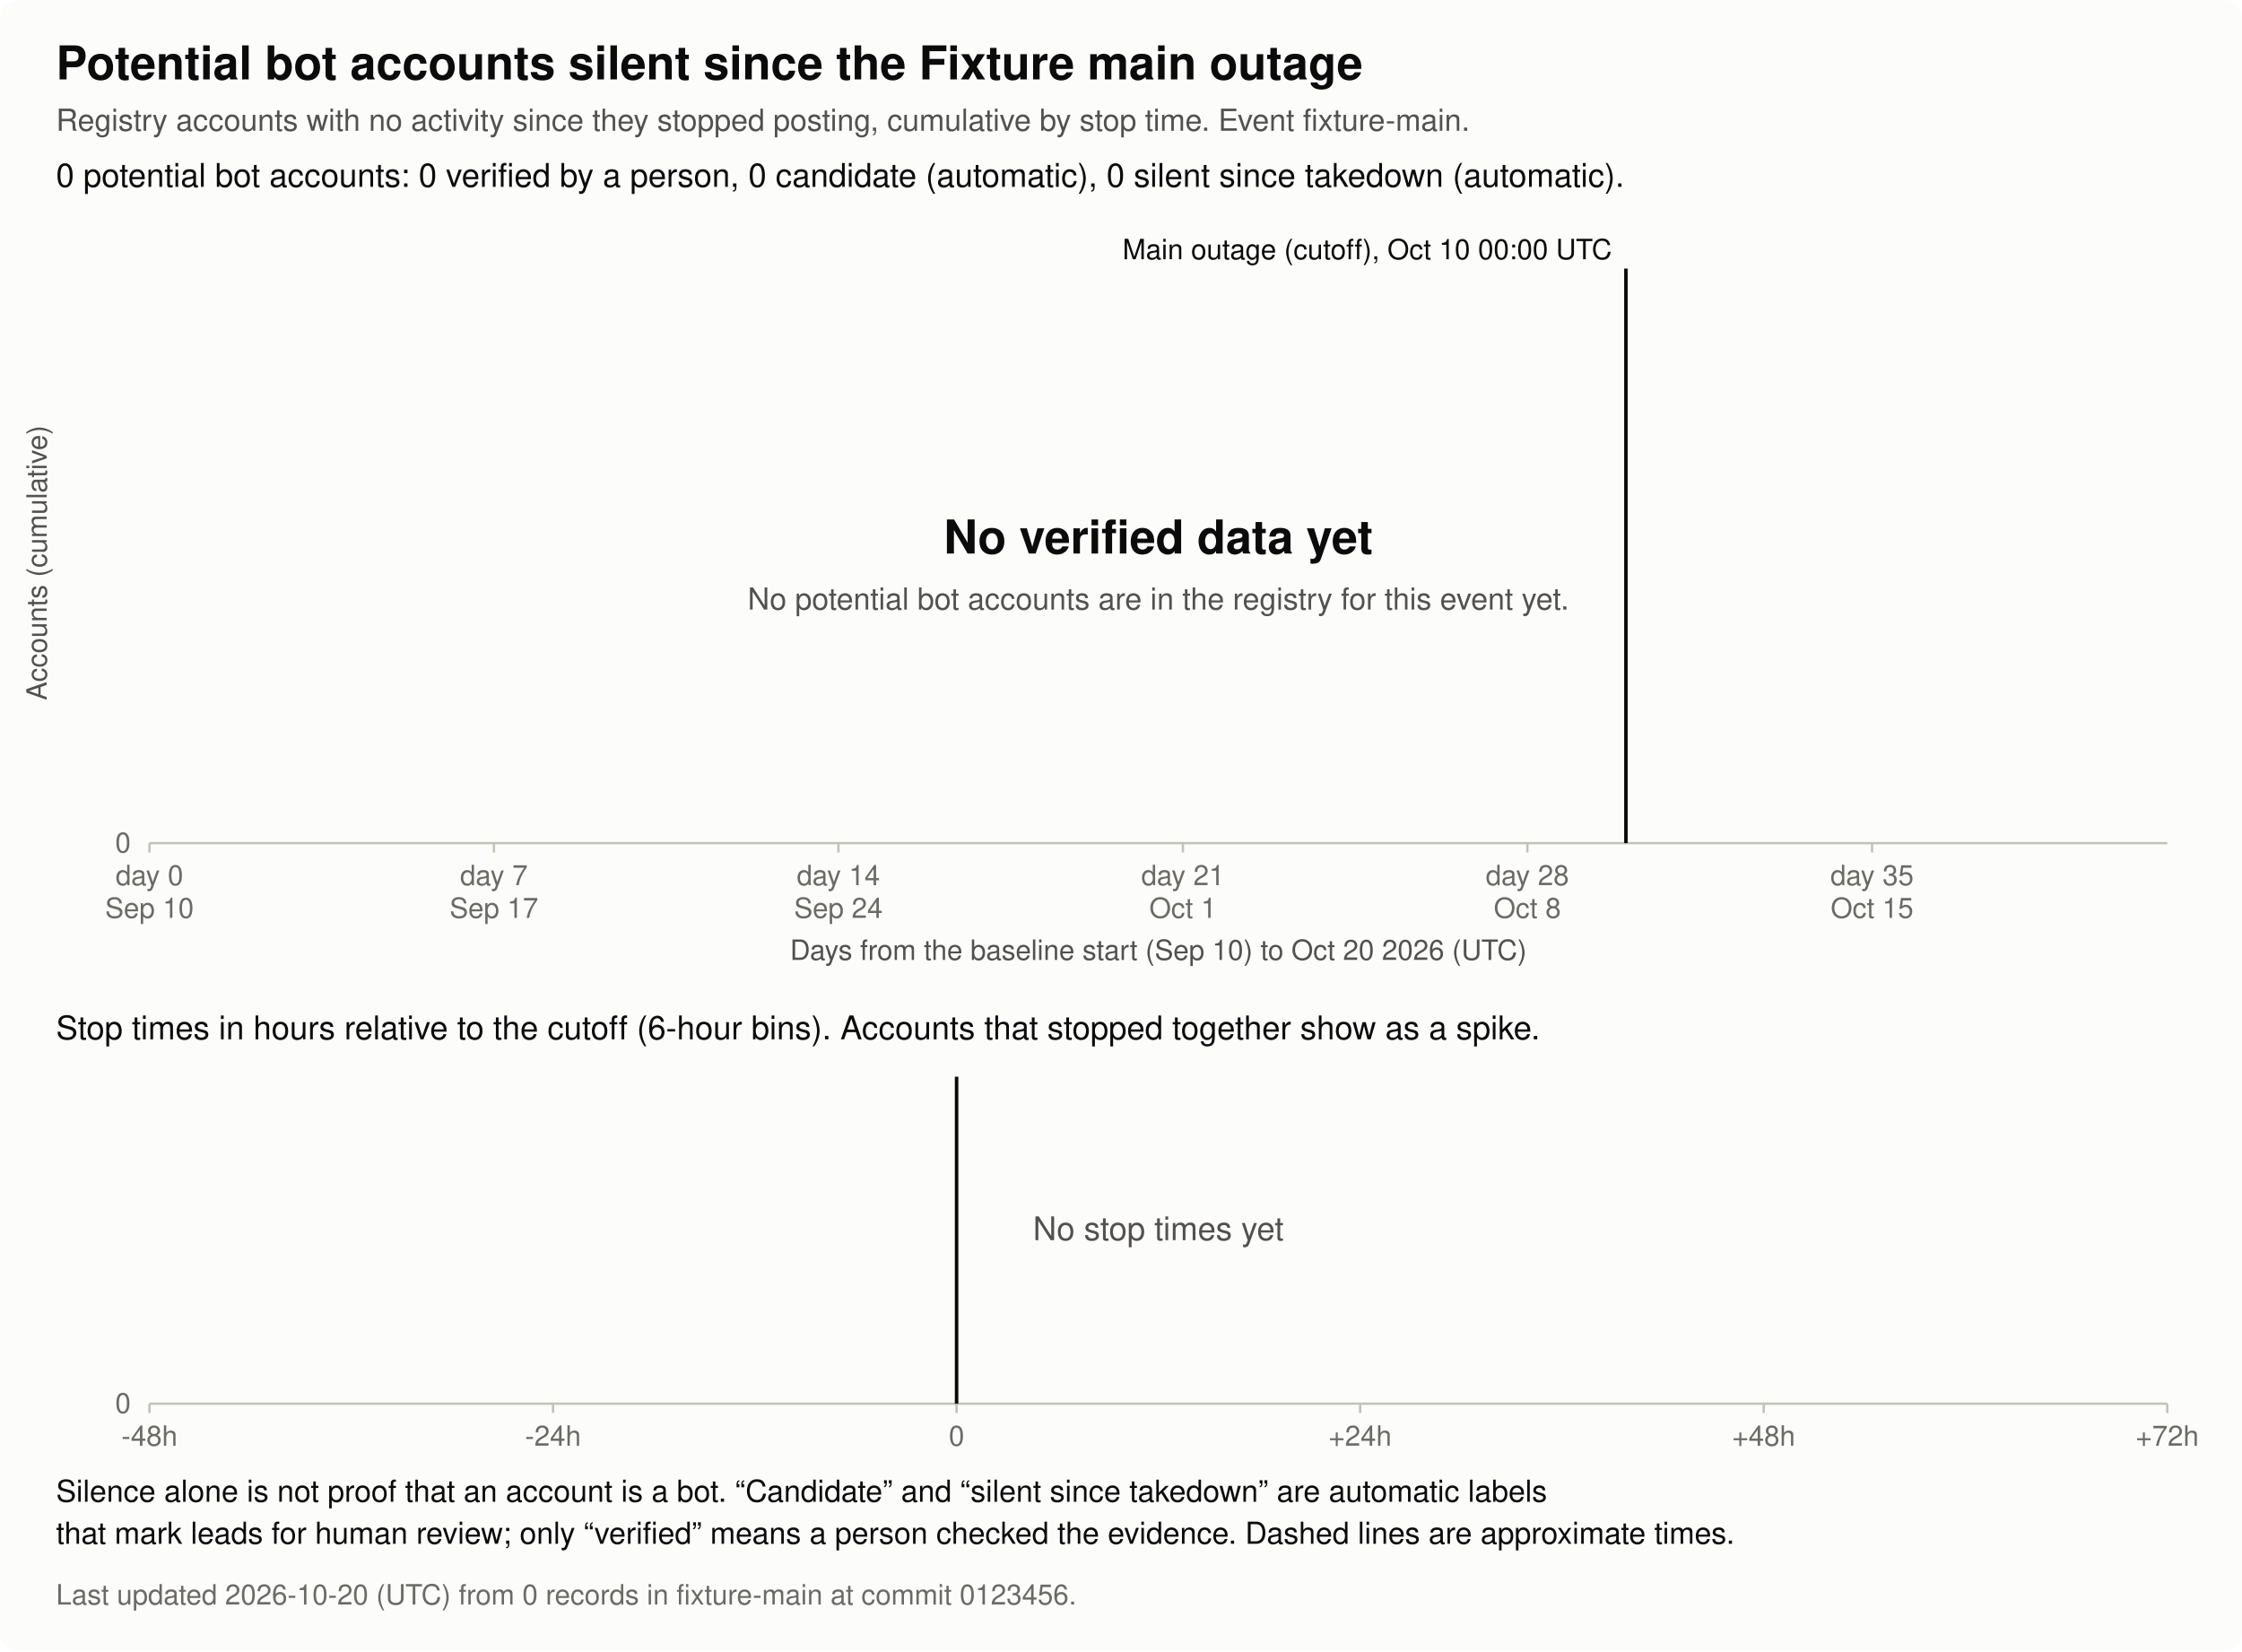
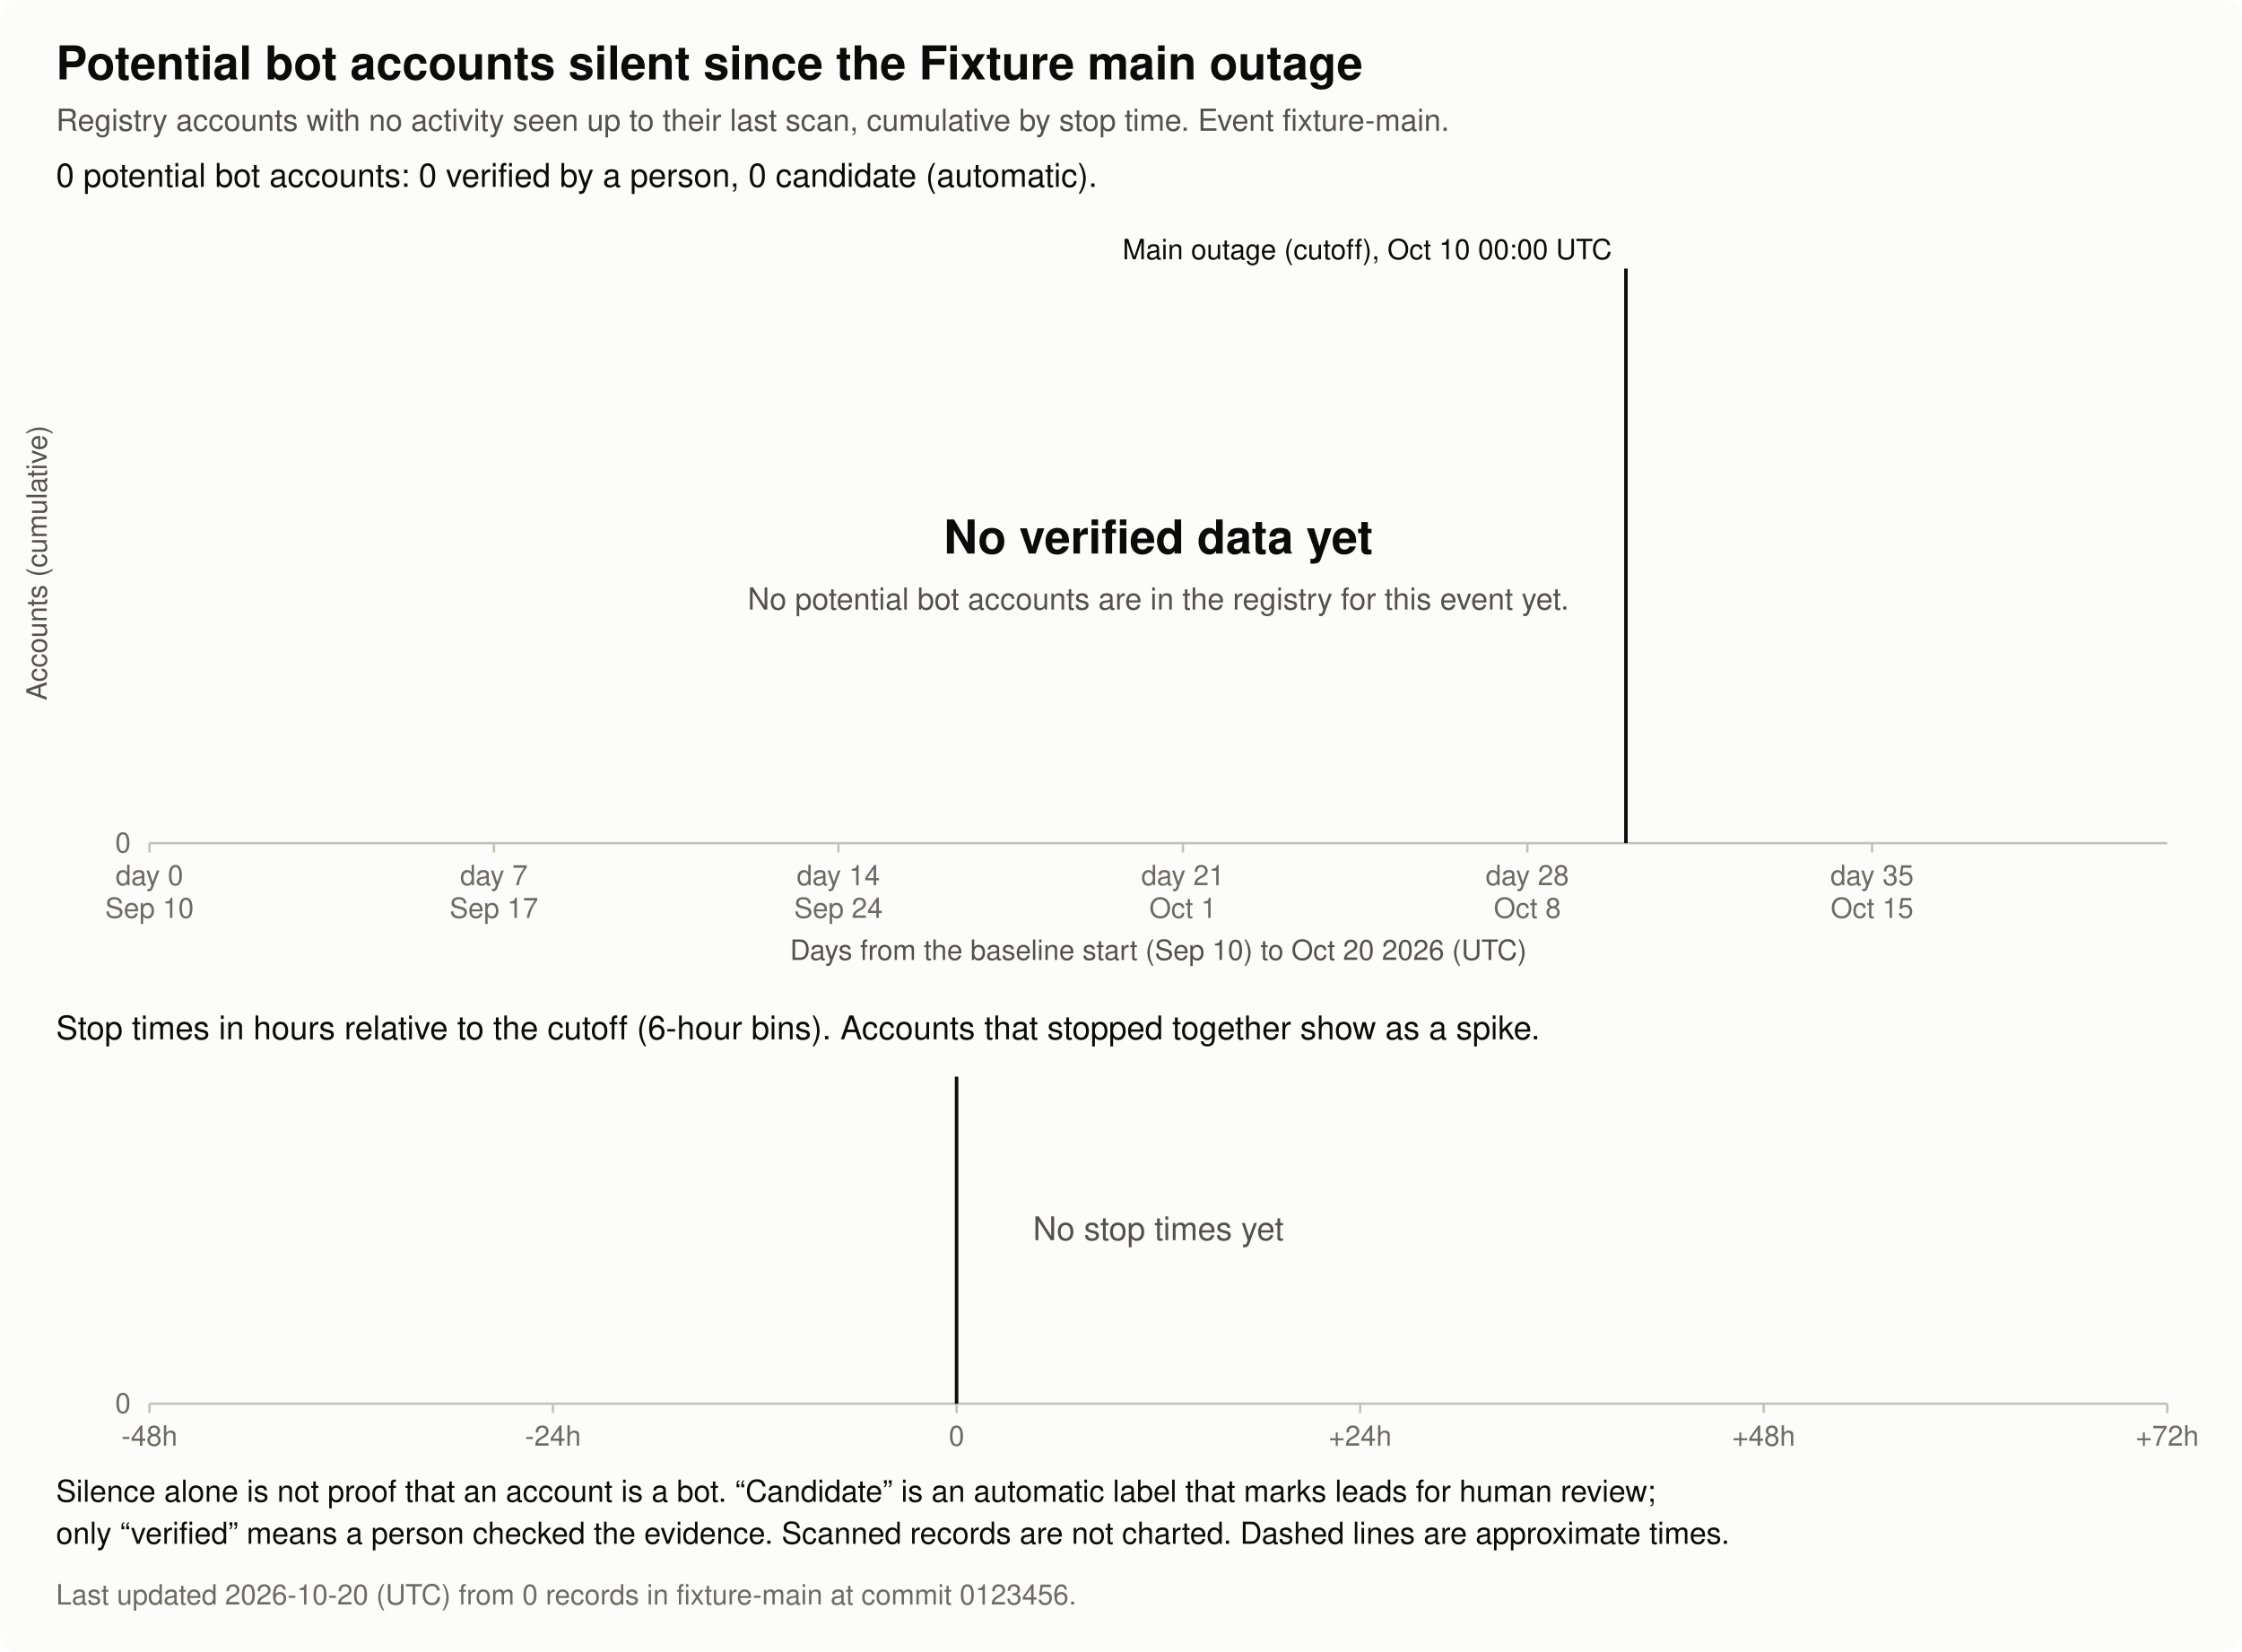
<svg xmlns="http://www.w3.org/2000/svg" width="960" height="707" viewBox="0 0 960 707" role="img" aria-labelledby="t d" font-family="-apple-system, BlinkMacSystemFont, 'Segoe UI', Helvetica, Arial, sans-serif">
  <rect width="960" height="707" rx="8" fill="#fcfcfb" />
  <text x="24.0" y="34.0" font-size="20" fill="#0b0b0b" font-weight="bold">Potential bot accounts silent since the Fixture main outage</text>
-   <text x="24.0" y="56.0" font-size="13" fill="#52514e">Registry accounts with no activity since they stopped posting, cumulative by stop time. Event fixture-main.</text>
-   <text x="24.0" y="80.0" font-size="14" fill="#0b0b0b">0 potential bot accounts: 0 verified by a person, 0 candidate (automatic), 0 silent since takedown (automatic).</text>
+   <text x="24.0" y="56.0" font-size="13" fill="#52514e">Registry accounts with no activity seen up to their last scan, cumulative by stop time. Event fixture-main.</text>
+   <text x="24.0" y="80.0" font-size="14" fill="#0b0b0b">0 potential bot accounts: 0 verified by a person, 0 candidate (automatic).</text>
  <line x1="64.0" y1="361.0" x2="928.0" y2="361.0" stroke="#c3c2b7" stroke-width="1" />
  <text x="56.0" y="365.0" font-size="12" fill="#6b6a65" text-anchor="end">0</text>
  <line x1="64.0" y1="361.0" x2="64.0" y2="365.0" stroke="#c3c2b7" stroke-width="1" />
  <text x="64.0" y="379.0" font-size="12" fill="#6b6a65" text-anchor="middle">day 0</text>
  <text x="64.0" y="393.0" font-size="12" fill="#6b6a65" text-anchor="middle">Sep 10</text>
  <line x1="211.5" y1="361.0" x2="211.5" y2="365.0" stroke="#c3c2b7" stroke-width="1" />
  <text x="211.5" y="379.0" font-size="12" fill="#6b6a65" text-anchor="middle">day 7</text>
  <text x="211.5" y="393.0" font-size="12" fill="#6b6a65" text-anchor="middle">Sep 17</text>
  <line x1="359.0" y1="361.0" x2="359.0" y2="365.0" stroke="#c3c2b7" stroke-width="1" />
  <text x="359.0" y="379.0" font-size="12" fill="#6b6a65" text-anchor="middle">day 14</text>
  <text x="359.0" y="393.0" font-size="12" fill="#6b6a65" text-anchor="middle">Sep 24</text>
  <line x1="506.5" y1="361.0" x2="506.5" y2="365.0" stroke="#c3c2b7" stroke-width="1" />
  <text x="506.5" y="379.0" font-size="12" fill="#6b6a65" text-anchor="middle">day 21</text>
  <text x="506.5" y="393.0" font-size="12" fill="#6b6a65" text-anchor="middle">Oct 1</text>
  <line x1="654.0" y1="361.0" x2="654.0" y2="365.0" stroke="#c3c2b7" stroke-width="1" />
  <text x="654.0" y="379.0" font-size="12" fill="#6b6a65" text-anchor="middle">day 28</text>
  <text x="654.0" y="393.0" font-size="12" fill="#6b6a65" text-anchor="middle">Oct 8</text>
  <line x1="801.6" y1="361.0" x2="801.6" y2="365.0" stroke="#c3c2b7" stroke-width="1" />
  <text x="801.6" y="379.0" font-size="12" fill="#6b6a65" text-anchor="middle">day 35</text>
  <text x="801.6" y="393.0" font-size="12" fill="#6b6a65" text-anchor="middle">Oct 15</text>
  <text x="496.0" y="411.0" font-size="12" fill="#52514e" text-anchor="middle">Days from the baseline start (Sep 10) to Oct 20 2026 (UTC)</text>
  <text transform="translate(20.0 241.0) rotate(-90)" font-size="12" fill="#52514e" text-anchor="middle">Accounts (cumulative)</text>
  <text x="496.0" y="237.0" font-size="20" fill="#0b0b0b" text-anchor="middle" font-weight="bold">No verified data yet</text>
  <text x="496.0" y="261.0" font-size="13" fill="#52514e" text-anchor="middle">No potential bot accounts are in the registry for this event yet.</text>
  <line x1="696.2" y1="115.0" x2="696.2" y2="361.0" stroke="#0b0b0b" stroke-width="1.5" />
  <text x="690.2" y="111.0" font-size="12" fill="#0b0b0b" text-anchor="end">Main outage (cutoff), Oct 10 00:00 UTC</text>
  <text x="24.0" y="445.0" font-size="14" fill="#0b0b0b">Stop times in hours relative to the cutoff (6-hour bins). Accounts that stopped together show as a spike.</text>
  <line x1="64.0" y1="601.0" x2="928.0" y2="601.0" stroke="#c3c2b7" stroke-width="1" />
  <text x="56.0" y="605.0" font-size="12" fill="#6b6a65" text-anchor="end">0</text>
  <line x1="64.0" y1="601.0" x2="64.0" y2="605.0" stroke="#c3c2b7" stroke-width="1" />
  <text x="64.0" y="619.0" font-size="12" fill="#6b6a65" text-anchor="middle">-48h</text>
  <line x1="236.8" y1="601.0" x2="236.8" y2="605.0" stroke="#c3c2b7" stroke-width="1" />
  <text x="236.8" y="619.0" font-size="12" fill="#6b6a65" text-anchor="middle">-24h</text>
  <line x1="409.6" y1="601.0" x2="409.6" y2="605.0" stroke="#c3c2b7" stroke-width="1" />
  <text x="409.6" y="619.0" font-size="12" fill="#6b6a65" text-anchor="middle">0</text>
  <line x1="582.4" y1="601.0" x2="582.4" y2="605.0" stroke="#c3c2b7" stroke-width="1" />
  <text x="582.4" y="619.0" font-size="12" fill="#6b6a65" text-anchor="middle">+24h</text>
  <line x1="755.2" y1="601.0" x2="755.2" y2="605.0" stroke="#c3c2b7" stroke-width="1" />
  <text x="755.2" y="619.0" font-size="12" fill="#6b6a65" text-anchor="middle">+48h</text>
  <line x1="928.0" y1="601.0" x2="928.0" y2="605.0" stroke="#c3c2b7" stroke-width="1" />
  <text x="928.0" y="619.0" font-size="12" fill="#6b6a65" text-anchor="middle">+72h</text>
  <line x1="409.6" y1="461.0" x2="409.6" y2="601.0" stroke="#0b0b0b" stroke-width="1.5" />
  <text x="496.0" y="531.0" font-size="14" fill="#52514e" text-anchor="middle">No stop times yet</text>
-   <text x="24.0" y="643.0" font-size="13" fill="#0b0b0b">Silence alone is not proof that an account is a bot. “Candidate” and “silent since takedown” are automatic labels</text>
-   <text x="24.0" y="661.0" font-size="13" fill="#0b0b0b">that mark leads for human review; only “verified” means a person checked the evidence. Dashed lines are approximate times.</text>
+   <text x="24.0" y="643.0" font-size="13" fill="#0b0b0b">Silence alone is not proof that an account is a bot. “Candidate” is an automatic label that marks leads for human review;</text>
+   <text x="24.0" y="661.0" font-size="13" fill="#0b0b0b">only “verified” means a person checked the evidence. Scanned records are not charted. Dashed lines are approximate times.</text>
  <text x="24.0" y="687.0" font-size="12" fill="#6b6a65">Last updated 2026-10-20 (UTC) from 0 records in fixture-main at commit 0123456.</text>
</svg>
